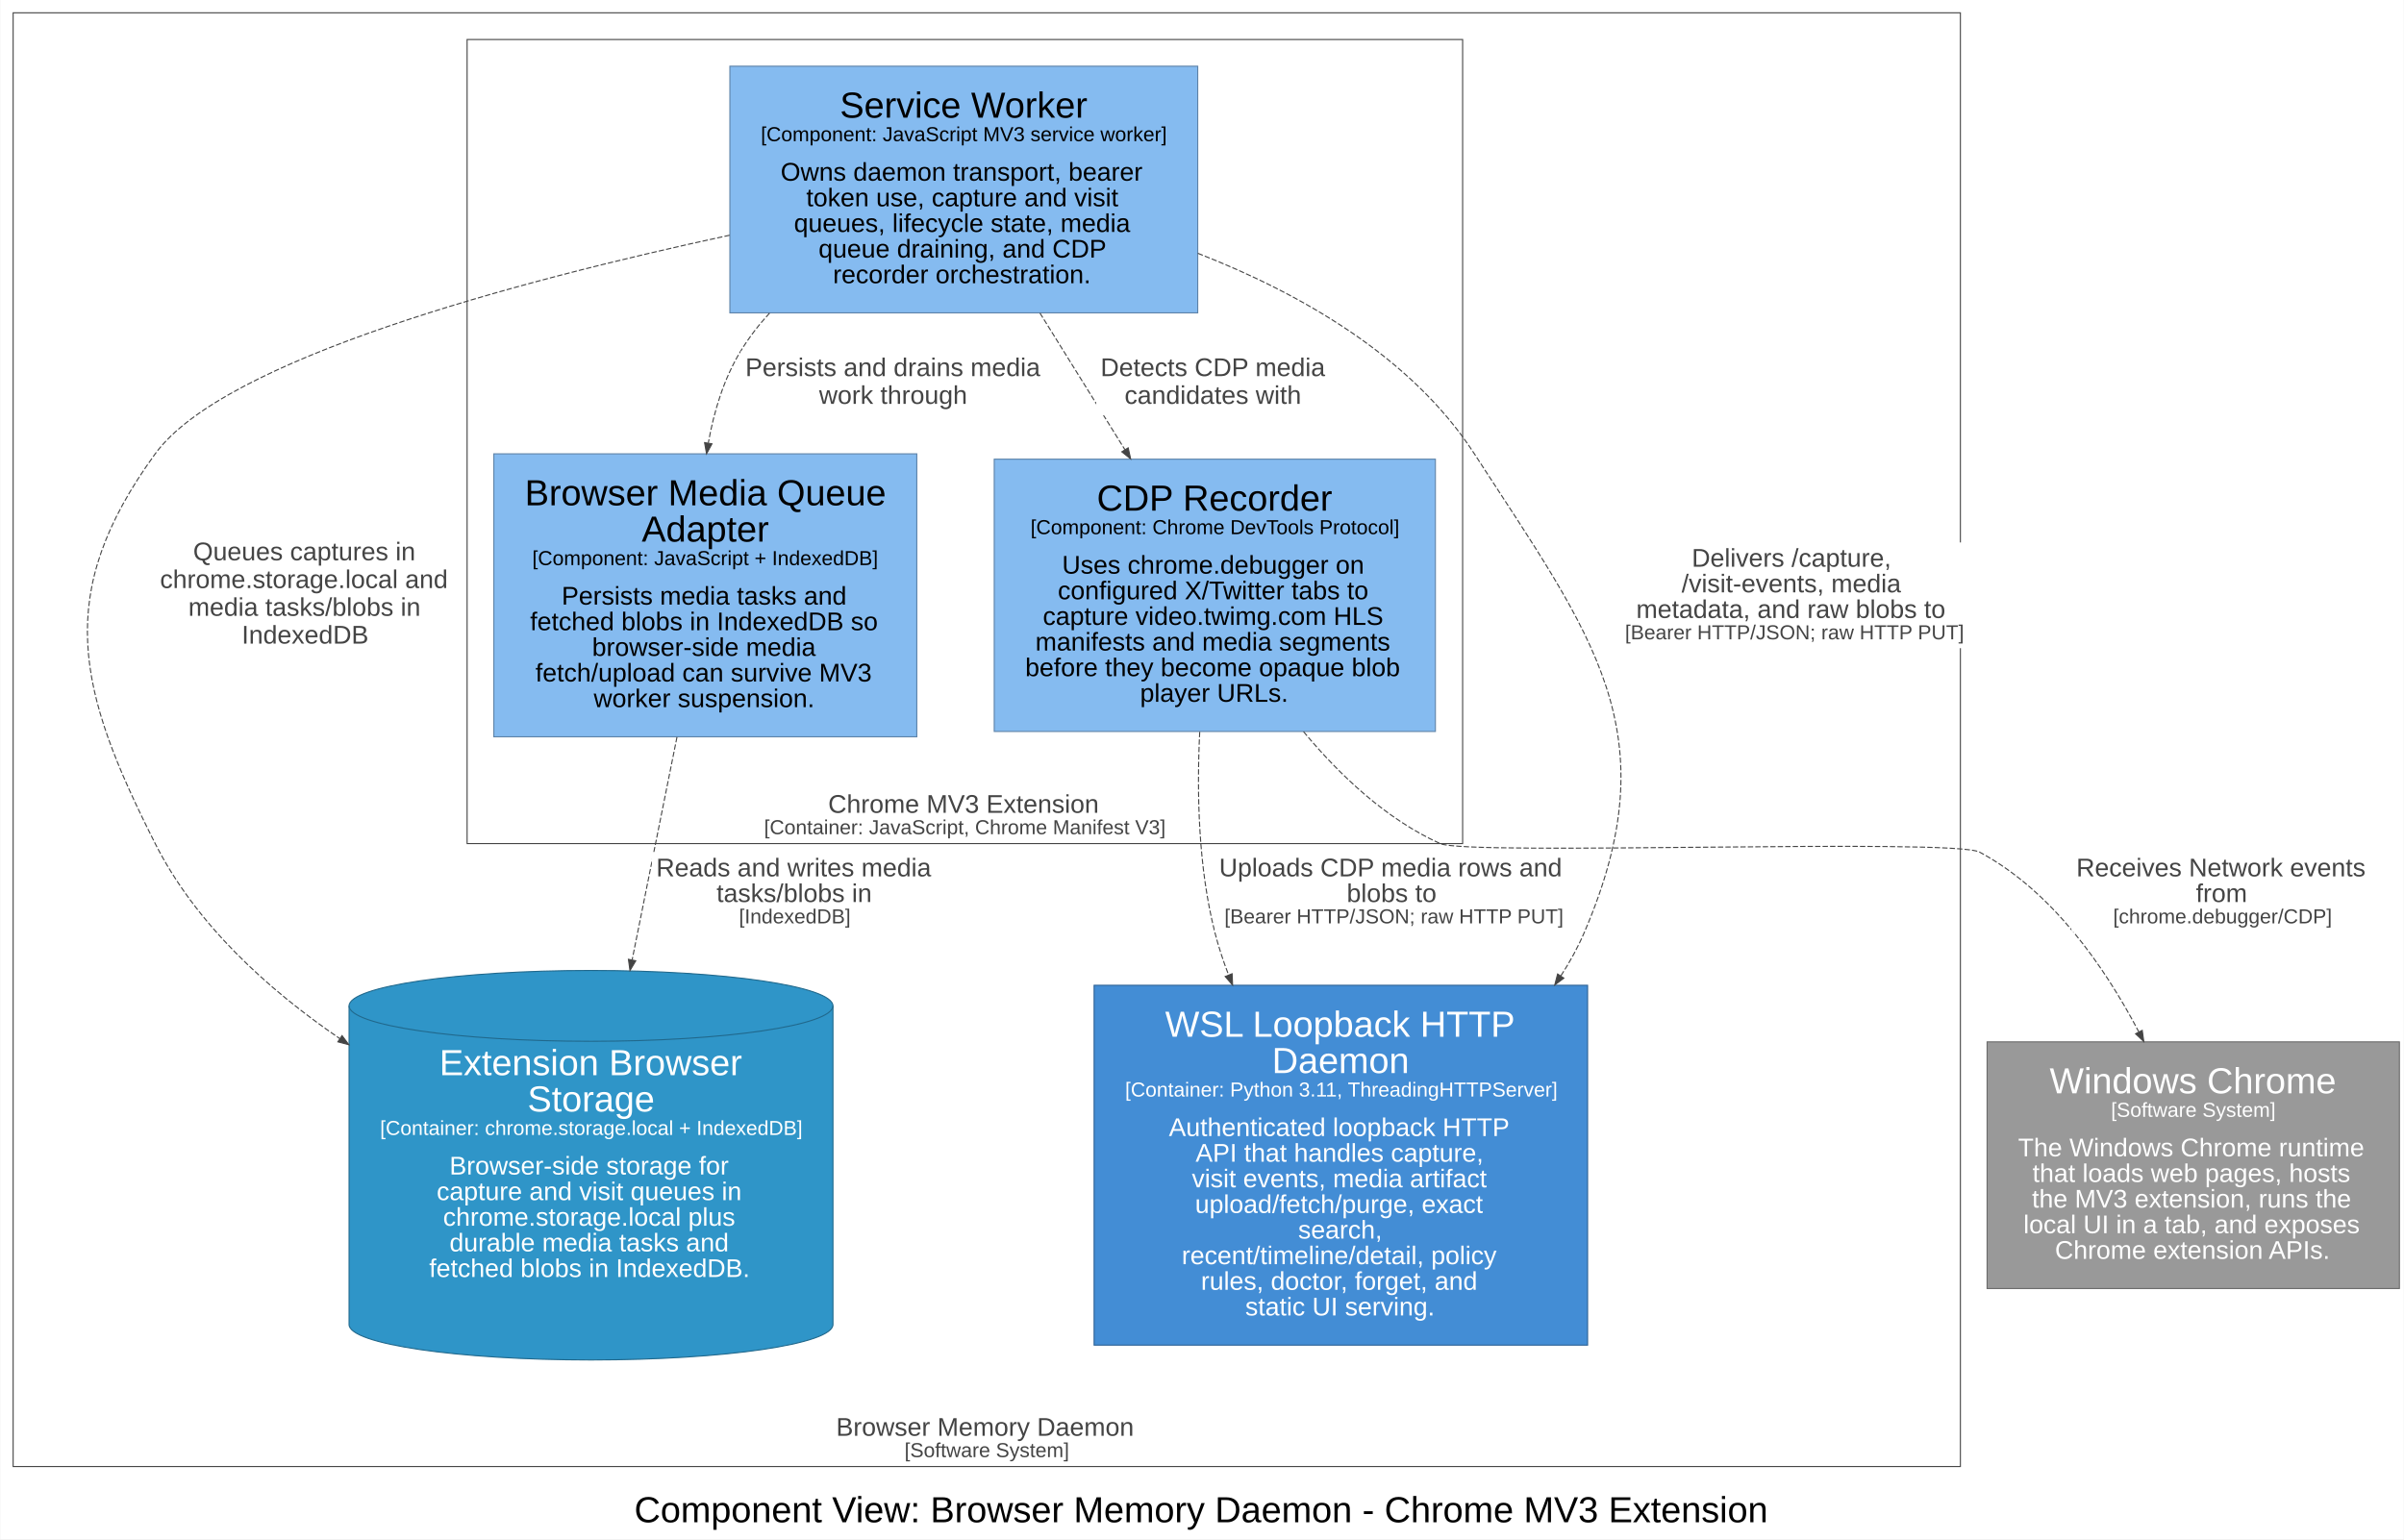
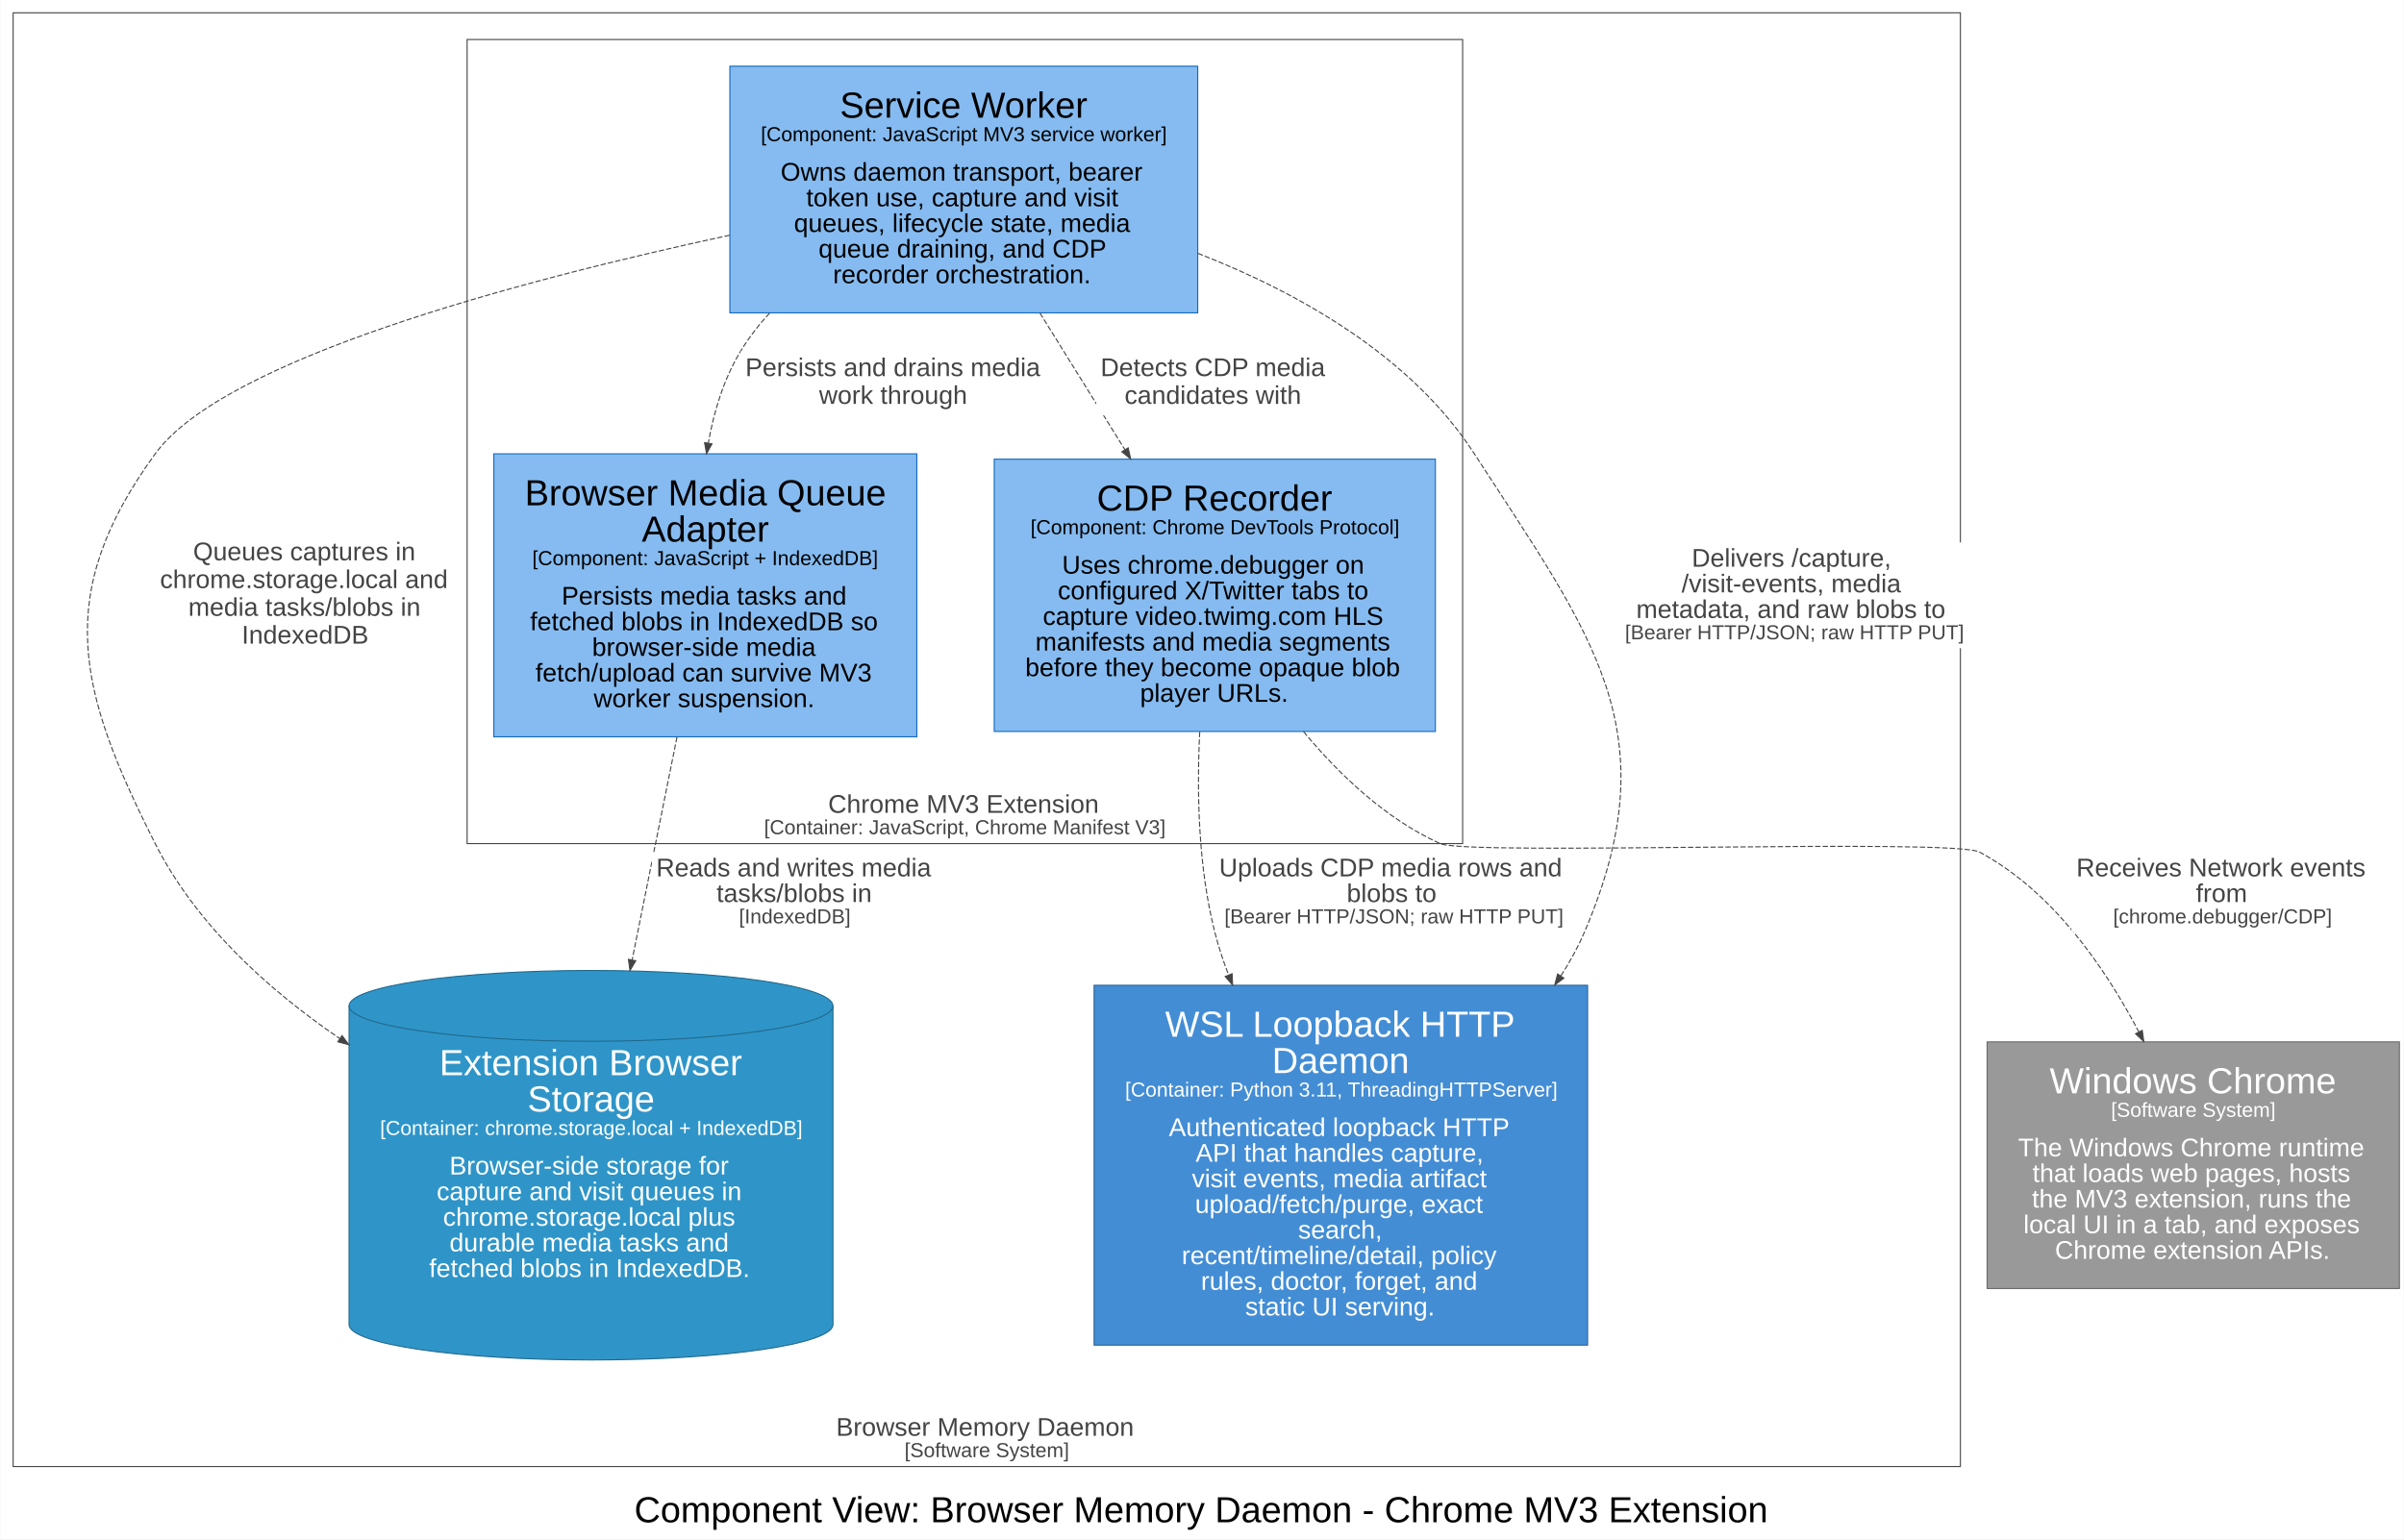
<svg xmlns="http://www.w3.org/2000/svg" width="2250pt" height="1441pt" viewBox="0.00 0.00 2250.00 1441.38">
  <g id="graph0" class="graph" transform="scale(1 1) rotate(0) translate(4 1437.38)">
    <polygon fill="white" stroke="transparent" points="-4,4 -4,-1437.38 2246,-1437.38 2246,4 -4,4" />
    <text text-anchor="start" x="589.5" y="-11.8" font-family="Arial" font-size="34.00">Component View: Browser Memory Daemon - Chrome MV3 Extension</text>
    <g id="clust1" class="cluster">
      <polygon fill="none" stroke="#444444" points="8,-64 8,-1425.38 1831,-1425.38 1831,-64 8,-64" />
      <text text-anchor="start" x="778.5" y="-92.8" font-family="Arial" font-size="24.00" fill="#444444">Browser Memory Daemon</text>
      <text text-anchor="start" x="842.5" y="-72.8" font-family="Arial" font-size="19.00" fill="#444444">[Software System]</text>
    </g>
    <g id="clust2" class="cluster">
      <polygon fill="none" stroke="#444444" points="433,-647.38 433,-1400.38 1365,-1400.38 1365,-647.38 433,-647.38" />
      <text text-anchor="start" x="771" y="-676.17" font-family="Arial" font-size="24.00" fill="#444444">Chrome MV3 Extension</text>
      <text text-anchor="start" x="711" y="-656.17" font-family="Arial" font-size="19.00" fill="#444444">[Container: JavaScript, Chrome Manifest V3]</text>
    </g>
    <g id="2" class="node">
      <polygon fill="#999999" stroke="#6b6b6b" points="2242,-461.69 1856,-461.69 1856,-230.69 2242,-230.69 2242,-461.69" />
      <text text-anchor="start" x="1914.5" y="-413.49" font-family="Arial" font-size="34.00" fill="#ffffff">Windows Chrome</text>
      <text text-anchor="start" x="1972" y="-391.49" font-family="Arial" font-size="19.00" fill="#ffffff">[Software System]</text>
      <text text-anchor="start" x="1885" y="-354.49" font-family="Arial" font-size="24.00" fill="#ffffff">The Windows Chrome runtime</text>
      <text text-anchor="start" x="1898.5" y="-330.49" font-family="Arial" font-size="24.00" fill="#ffffff">that loads web pages, hosts</text>
      <text text-anchor="start" x="1898" y="-306.49" font-family="Arial" font-size="24.00" fill="#ffffff">the MV3 extension, runs the</text>
      <text text-anchor="start" x="1890" y="-282.49" font-family="Arial" font-size="24.00" fill="#ffffff">local UI in a tab, and exposes</text>
      <text text-anchor="start" x="1919.5" y="-258.49" font-family="Arial" font-size="24.00" fill="#ffffff">Chrome extension APIs.</text>
    </g>
    <g id="10" class="node">
-       <polygon fill="#85bbf0" stroke="#5d82a8" points="854,-1012.38 458,-1012.38 458,-747.38 854,-747.38 854,-1012.38" />
+       <polygon fill="#85bbf0" stroke="#1168bd" points="854,-1012.38 458,-1012.38 458,-747.38 854,-747.38 854,-1012.38" />
      <text text-anchor="start" x="487" y="-964.17" font-family="Arial" font-size="34.00" fill="#000000">Browser Media Queue</text>
      <text text-anchor="start" x="596.5" y="-930.17" font-family="Arial" font-size="34.00" fill="#000000">Adapter</text>
      <text text-anchor="start" x="494" y="-908.17" font-family="Arial" font-size="19.00" fill="#000000">[Component: JavaScript + IndexedDB]</text>
      <text text-anchor="start" x="521.5" y="-871.17" font-family="Arial" font-size="24.00" fill="#000000">Persists media tasks and</text>
      <text text-anchor="start" x="492" y="-847.17" font-family="Arial" font-size="24.00" fill="#000000">fetched blobs in IndexedDB so</text>
      <text text-anchor="start" x="550" y="-823.17" font-family="Arial" font-size="24.00" fill="#000000">browser-side media</text>
      <text text-anchor="start" x="497" y="-799.17" font-family="Arial" font-size="24.00" fill="#000000">fetch/upload can survive MV3</text>
      <text text-anchor="start" x="551.5" y="-775.17" font-family="Arial" font-size="24.00" fill="#000000">worker suspension.</text>
    </g>
    <g id="13" class="node">
      <path fill="#2f95c8" stroke="#20688c" d="M775.5,-495.4C775.5,-513.7 673.98,-528.56 549,-528.56 424.02,-528.56 322.5,-513.7 322.5,-495.4 322.5,-495.4 322.5,-196.97 322.5,-196.97 322.5,-178.67 424.02,-163.81 549,-163.81 673.98,-163.81 775.5,-178.67 775.5,-196.97 775.5,-196.97 775.5,-495.4 775.5,-495.4" />
      <path fill="none" stroke="#20688c" d="M775.5,-495.4C775.5,-477.11 673.98,-462.24 549,-462.24 424.02,-462.24 322.5,-477.11 322.5,-495.4" />
      <text text-anchor="start" x="407" y="-430.49" font-family="Arial" font-size="34.00" fill="#ffffff">Extension Browser</text>
      <text text-anchor="start" x="489.5" y="-396.49" font-family="Arial" font-size="34.00" fill="#ffffff">Storage</text>
      <text text-anchor="start" x="351.5" y="-374.49" font-family="Arial" font-size="19.00" fill="#ffffff">[Container: chrome.storage.local + IndexedDB]</text>
      <text text-anchor="start" x="416.5" y="-337.49" font-family="Arial" font-size="24.00" fill="#ffffff">Browser-side storage for</text>
      <text text-anchor="start" x="404.5" y="-313.49" font-family="Arial" font-size="24.00" fill="#ffffff">capture and visit queues in</text>
      <text text-anchor="start" x="410.5" y="-289.49" font-family="Arial" font-size="24.00" fill="#ffffff">chrome.storage.local plus</text>
      <text text-anchor="start" x="416.5" y="-265.49" font-family="Arial" font-size="24.00" fill="#ffffff">durable media tasks and</text>
      <text text-anchor="start" x="397.5" y="-241.49" font-family="Arial" font-size="24.00" fill="#ffffff">fetched blobs in IndexedDB.</text>
    </g>
    <g id="54" class="edge">
      <path fill="none" stroke="#444444" stroke-dasharray="5,2" d="M629.48,-747.11C616.83,-684.23 601.45,-607.8 587.54,-538.67" />
      <polygon fill="#444444" stroke="#444444" points="590.9,-537.64 585.49,-528.53 584.04,-539.02 590.9,-537.64" />
      <polygon fill="white" stroke="transparent" points="606,-564.38 606,-639.38 874,-639.38 874,-564.38 606,-564.38" />
      <text text-anchor="start" x="610" y="-616.67" font-family="Arial" font-size="24.00" fill="#444444">Reads and writes media</text>
      <text text-anchor="start" x="666.5" y="-592.67" font-family="Arial" font-size="24.00" fill="#444444">tasks/blobs in</text>
      <text text-anchor="start" x="687.5" y="-572.67" font-family="Arial" font-size="19.00" fill="#444444">[IndexedDB]</text>
    </g>
    <g id="11" class="node">
-       <polygon fill="#85bbf0" stroke="#5d82a8" points="1339.5,-1007.38 926.5,-1007.38 926.5,-752.38 1339.5,-752.38 1339.5,-1007.38" />
+       <polygon fill="#85bbf0" stroke="#1168bd" points="1339.5,-1007.38 926.5,-1007.38 926.5,-752.38 1339.5,-752.38 1339.5,-1007.38" />
      <text text-anchor="start" x="1022.5" y="-959.17" font-family="Arial" font-size="34.00" fill="#000000">CDP Recorder</text>
      <text text-anchor="start" x="960.5" y="-937.17" font-family="Arial" font-size="19.00" fill="#000000">[Component: Chrome DevTools Protocol]</text>
      <text text-anchor="start" x="990" y="-900.17" font-family="Arial" font-size="24.00" fill="#000000">Uses chrome.debugger on</text>
      <text text-anchor="start" x="986" y="-876.17" font-family="Arial" font-size="24.00" fill="#000000">configured X/Twitter tabs to</text>
      <text text-anchor="start" x="972" y="-852.17" font-family="Arial" font-size="24.00" fill="#000000">capture video.twimg.com HLS</text>
      <text text-anchor="start" x="965" y="-828.17" font-family="Arial" font-size="24.00" fill="#000000">manifests and media segments</text>
      <text text-anchor="start" x="955.5" y="-804.17" font-family="Arial" font-size="24.00" fill="#000000">before they become opaque blob</text>
      <text text-anchor="start" x="1063" y="-780.17" font-family="Arial" font-size="24.00" fill="#000000">player URLs.</text>
    </g>
    <g id="57" class="edge">
      <path fill="none" stroke="#444444" stroke-dasharray="5,2" d="M1216.07,-752.19C1250.32,-710.96 1293.81,-670.02 1344,-647.38 1369.58,-635.84 1824.28,-652.66 1849,-639.38 1916.22,-603.24 1965.28,-533.44 1997.98,-471.12" />
      <polygon fill="#444444" stroke="#444444" points="2001.22,-472.48 2002.69,-461.99 1995,-469.28 2001.22,-472.48" />
      <polygon fill="white" stroke="transparent" points="1935,-564.38 1935,-639.38 2216,-639.38 2216,-564.38 1935,-564.38" />
      <text text-anchor="start" x="1939.5" y="-616.67" font-family="Arial" font-size="24.00" fill="#444444">Receives Network events</text>
      <text text-anchor="start" x="2051.5" y="-592.67" font-family="Arial" font-size="24.00" fill="#444444">from</text>
      <text text-anchor="start" x="1974" y="-572.67" font-family="Arial" font-size="19.00" fill="#444444">[chrome.debugger/CDP]</text>
    </g>
    <g id="14" class="node">
      <polygon fill="#438dd5" stroke="#2e6295" points="1482,-514.69 1020,-514.69 1020,-177.69 1482,-177.69 1482,-514.69" />
      <text text-anchor="start" x="1086.5" y="-466.49" font-family="Arial" font-size="34.00" fill="#ffffff">WSL Loopback HTTP</text>
      <text text-anchor="start" x="1186.5" y="-432.49" font-family="Arial" font-size="34.00" fill="#ffffff">Daemon</text>
      <text text-anchor="start" x="1049" y="-410.49" font-family="Arial" font-size="19.00" fill="#ffffff">[Container: Python 3.11, ThreadingHTTPServer]</text>
      <text text-anchor="start" x="1090" y="-373.49" font-family="Arial" font-size="24.00" fill="#ffffff">Authenticated loopback HTTP</text>
      <text text-anchor="start" x="1115" y="-349.49" font-family="Arial" font-size="24.00" fill="#ffffff">API that handles capture,</text>
      <text text-anchor="start" x="1111.5" y="-325.49" font-family="Arial" font-size="24.00" fill="#ffffff">visit events, media artifact</text>
      <text text-anchor="start" x="1114.5" y="-301.49" font-family="Arial" font-size="24.00" fill="#ffffff">upload/fetch/purge, exact</text>
      <text text-anchor="start" x="1211" y="-277.49" font-family="Arial" font-size="24.00" fill="#ffffff">search,</text>
      <text text-anchor="start" x="1102" y="-253.49" font-family="Arial" font-size="24.00" fill="#ffffff">recent/timeline/detail, policy</text>
      <text text-anchor="start" x="1120" y="-229.49" font-family="Arial" font-size="24.00" fill="#ffffff">rules, doctor, forget, and</text>
      <text text-anchor="start" x="1161.5" y="-205.49" font-family="Arial" font-size="24.00" fill="#ffffff">static UI serving.</text>
    </g>
    <g id="58" class="edge">
      <path fill="none" stroke="#444444" stroke-dasharray="5,2" d="M1118.87,-751.99C1115.99,-693.97 1117.64,-624.83 1133,-564.38 1136.38,-551.07 1140.76,-537.7 1145.83,-524.49" />
      <polygon fill="#444444" stroke="#444444" points="1149.2,-525.49 1149.64,-514.9 1142.7,-522.9 1149.2,-525.49" />
      <polygon fill="white" stroke="transparent" points="1133,-564.38 1133,-639.38 1465,-639.38 1465,-564.38 1133,-564.38" />
      <text text-anchor="start" x="1137" y="-616.67" font-family="Arial" font-size="24.00" fill="#444444">Uploads CDP media rows and</text>
      <text text-anchor="start" x="1256.5" y="-592.67" font-family="Arial" font-size="24.00" fill="#444444">blobs to</text>
      <text text-anchor="start" x="1142" y="-572.67" font-family="Arial" font-size="19.00" fill="#444444">[Bearer HTTP/JSON; raw HTTP PUT]</text>
    </g>
    <g id="9" class="node">
-       <polygon fill="#85bbf0" stroke="#5d82a8" points="1117,-1375.38 679,-1375.38 679,-1144.38 1117,-1144.38 1117,-1375.38" />
+       <polygon fill="#85bbf0" stroke="#1168bd" points="1117,-1375.38 679,-1375.38 679,-1144.38 1117,-1144.38 1117,-1375.38" />
      <text text-anchor="start" x="782" y="-1327.17" font-family="Arial" font-size="34.00" fill="#000000">Service Worker</text>
      <text text-anchor="start" x="708" y="-1305.17" font-family="Arial" font-size="19.00" fill="#000000">[Component: JavaScript MV3 service worker]</text>
      <text text-anchor="start" x="726.5" y="-1268.17" font-family="Arial" font-size="24.00" fill="#000000">Owns daemon transport, bearer</text>
      <text text-anchor="start" x="750.5" y="-1244.17" font-family="Arial" font-size="24.00" fill="#000000">token use, capture and visit</text>
      <text text-anchor="start" x="739" y="-1220.17" font-family="Arial" font-size="24.00" fill="#000000">queues, lifecycle state, media</text>
      <text text-anchor="start" x="762" y="-1196.17" font-family="Arial" font-size="24.00" fill="#000000">queue draining, and CDP</text>
      <text text-anchor="start" x="775.5" y="-1172.17" font-family="Arial" font-size="24.00" fill="#000000">recorder orchestration.</text>
    </g>
    <g id="53" class="edge">
      <path fill="none" stroke="#444444" stroke-dasharray="5,2" d="M716.18,-1144.2C705.95,-1133.03 696.71,-1121.09 689,-1108.38 673.42,-1082.7 664.15,-1052.47 658.82,-1022.57" />
      <polygon fill="#444444" stroke="#444444" points="662.24,-1021.75 657.17,-1012.45 655.33,-1022.88 662.24,-1021.75" />
      <polygon fill="white" stroke="transparent" points="689,-1048.38 689,-1108.38 976,-1108.38 976,-1048.38 689,-1048.38" />
      <text text-anchor="start" x="693.5" y="-1085.17" font-family="Arial" font-size="24.00" fill="#444444">Persists and drains media</text>
      <text text-anchor="start" x="762.5" y="-1059.17" font-family="Arial" font-size="24.00" fill="#444444">work through</text>
    </g>
    <g id="55" class="edge">
      <path fill="none" stroke="#444444" stroke-dasharray="5,2" d="M969.31,-1144.18C994.39,-1103.84 1022.81,-1058.12 1048.85,-1016.23" />
      <polygon fill="#444444" stroke="#444444" points="1051.89,-1017.97 1054.2,-1007.63 1045.94,-1014.28 1051.89,-1017.97" />
      <polygon fill="white" stroke="transparent" points="1022,-1048.38 1022,-1108.38 1242,-1108.38 1242,-1048.38 1022,-1048.38" />
      <text text-anchor="start" x="1026" y="-1085.17" font-family="Arial" font-size="24.00" fill="#444444">Detects CDP media</text>
      <text text-anchor="start" x="1048.5" y="-1059.17" font-family="Arial" font-size="24.00" fill="#444444">candidates with</text>
    </g>
    <g id="51" class="edge">
      <path fill="none" stroke="#444444" stroke-dasharray="5,2" d="M678.81,-1217.11C478.91,-1174.04 205.2,-1100.8 141,-1012.38 45.69,-881.1 67.79,-792.14 141,-647.38 178.95,-572.34 245.46,-511.48 313.91,-464.68" />
      <polygon fill="#444444" stroke="#444444" points="315.94,-467.53 322.27,-459.04 312.02,-461.73 315.94,-467.53" />
      <polygon fill="white" stroke="transparent" points="141,-823.88 141,-935.88 422,-935.88 422,-823.88 141,-823.88" />
      <text text-anchor="start" x="176.5" y="-912.67" font-family="Arial" font-size="24.00" fill="#444444">Queues captures in</text>
      <text text-anchor="start" x="145.5" y="-886.67" font-family="Arial" font-size="24.00" fill="#444444">chrome.storage.local and</text>
      <text text-anchor="start" x="172" y="-860.67" font-family="Arial" font-size="24.00" fill="#444444">media tasks/blobs in</text>
      <text text-anchor="start" x="222" y="-834.67" font-family="Arial" font-size="24.00" fill="#444444">IndexedDB</text>
    </g>
    <g id="52" class="edge">
      <path fill="none" stroke="#444444" stroke-dasharray="5,2" d="M1117.09,-1200.17C1213.04,-1162.69 1317.02,-1103.5 1376,-1012.38 1487.01,-840.86 1559.47,-752.17 1479,-564.38 1472.95,-550.26 1465.48,-536.62 1456.98,-523.53" />
      <polygon fill="#444444" stroke="#444444" points="1459.73,-521.36 1451.25,-515.01 1453.93,-525.26 1459.73,-521.36" />
      <polygon fill="white" stroke="transparent" points="1513,-830.38 1513,-929.38 1835,-929.38 1835,-830.38 1513,-830.38" />
      <text text-anchor="start" x="1579.5" y="-906.67" font-family="Arial" font-size="24.00" fill="#444444">Delivers /capture,</text>
      <text text-anchor="start" x="1570" y="-882.67" font-family="Arial" font-size="24.00" fill="#444444">/visit-events, media</text>
      <text text-anchor="start" x="1527.5" y="-858.67" font-family="Arial" font-size="24.00" fill="#444444">metadata, and raw blobs to</text>
      <text text-anchor="start" x="1517" y="-838.67" font-family="Arial" font-size="19.00" fill="#444444">[Bearer HTTP/JSON; raw HTTP PUT]</text>
    </g>
  </g>
</svg>
